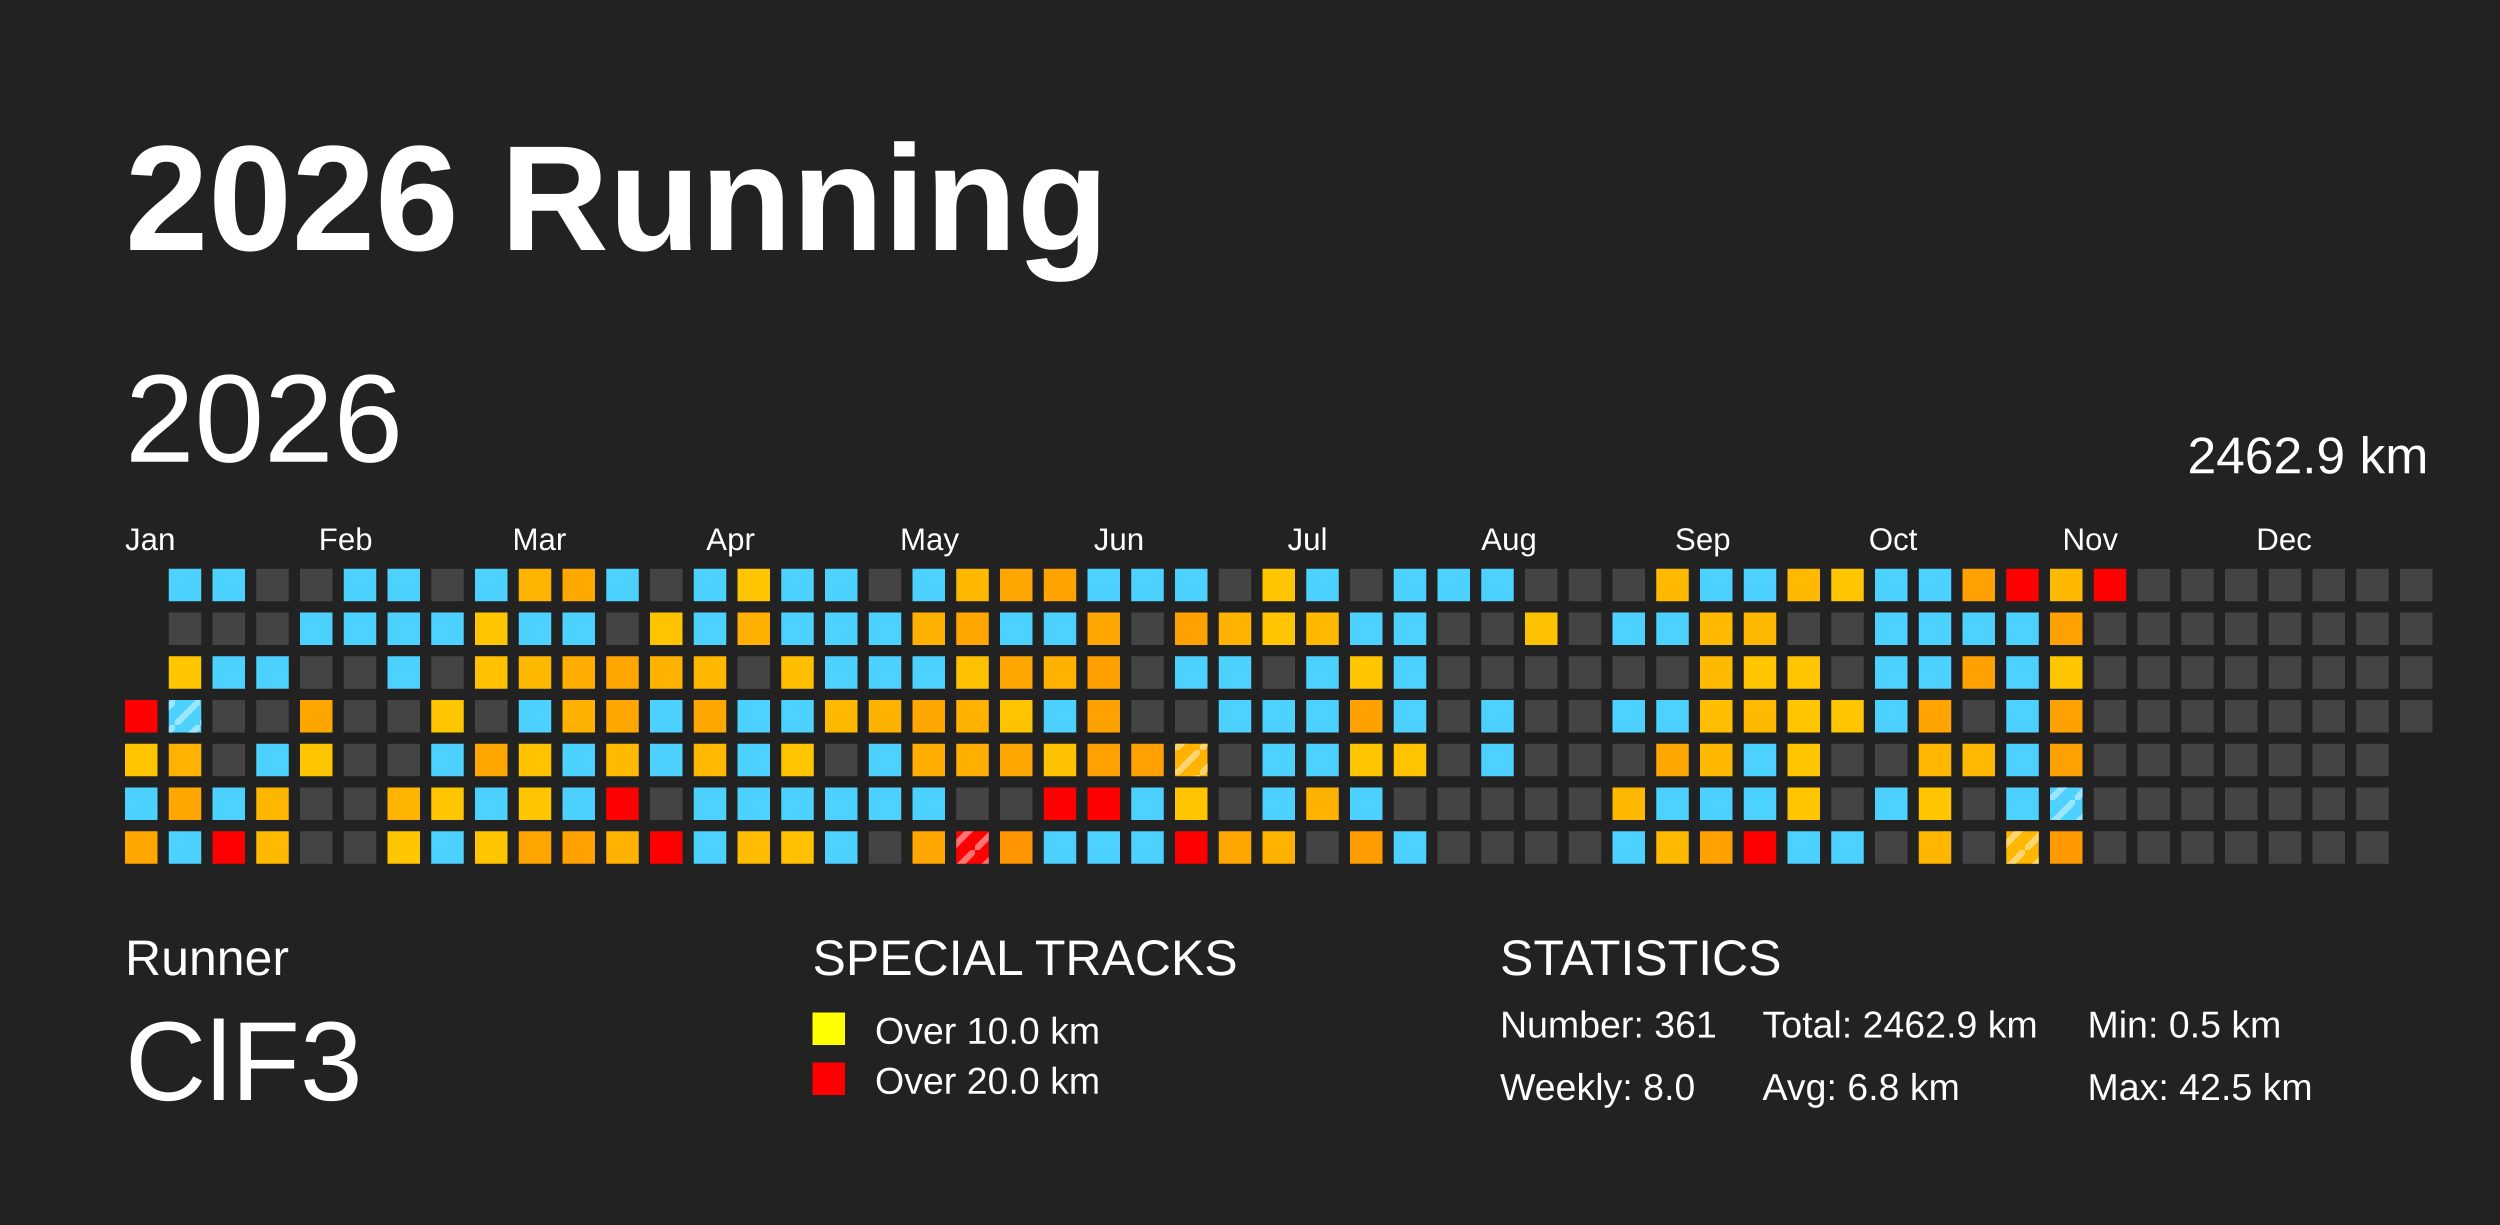
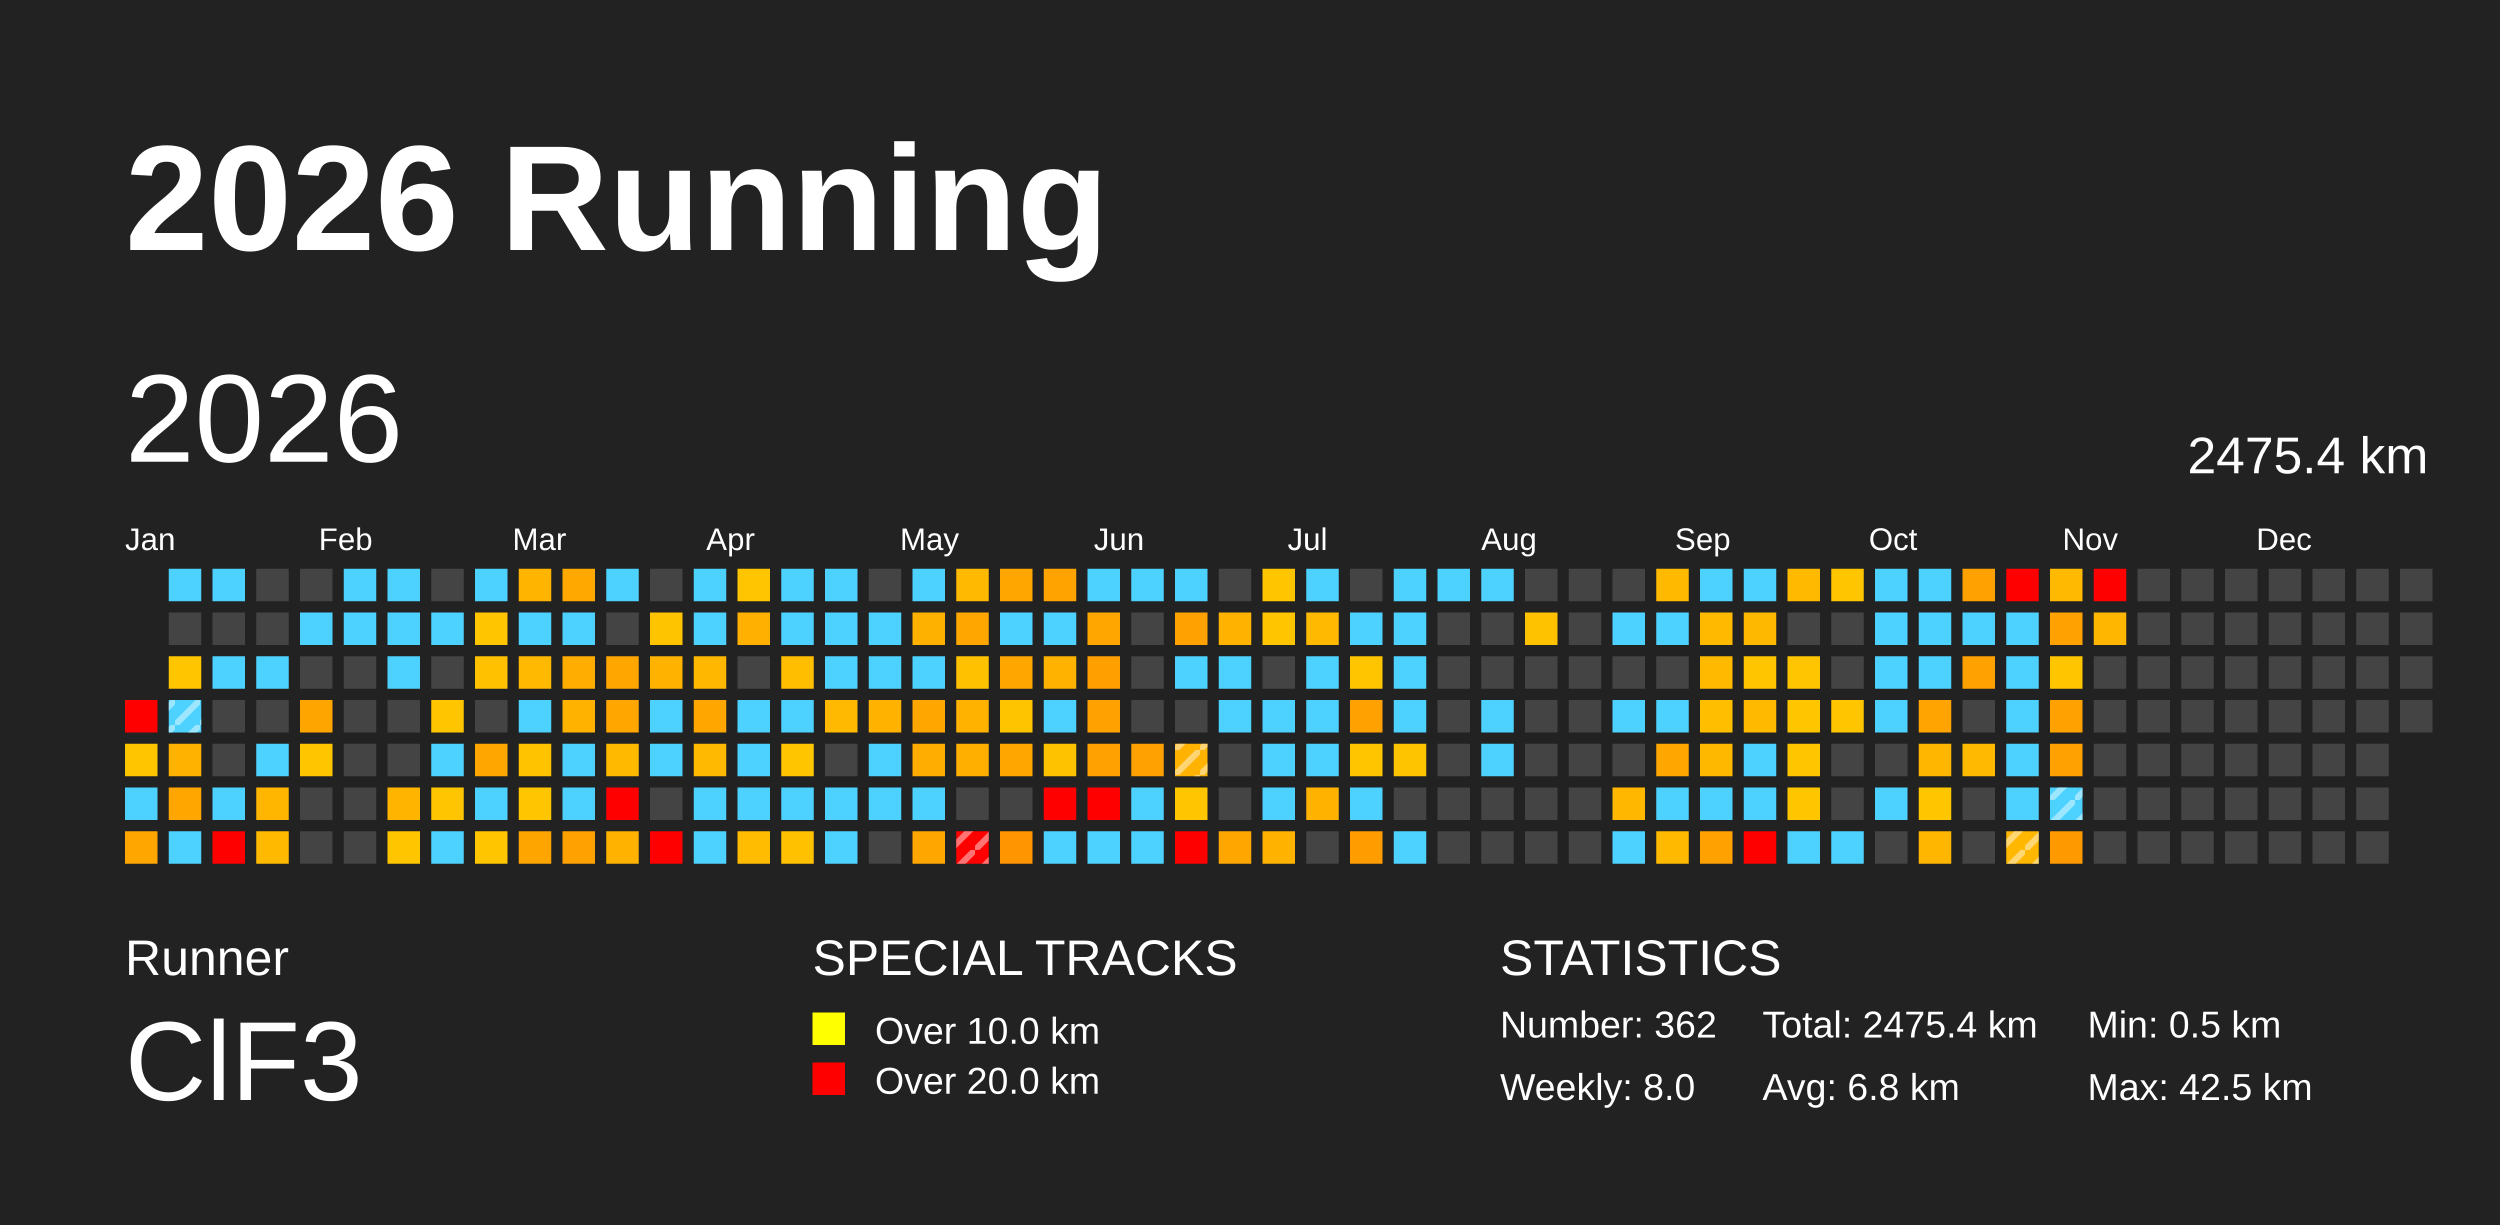
<svg xmlns="http://www.w3.org/2000/svg" baseProfile="full" height="98mm" version="1.1" viewBox="0,0,200,98" width="200mm">
  <defs>
    <pattern height="2" id="indoor-stripe" patternUnits="userSpaceOnUse" width="2">
      <line stroke="white" stroke-opacity="0.45" stroke-width="0.5" x1="0" x2="2" y1="2" y2="0" />
    </pattern>
  </defs>
  <rect fill="#222222" height="98" width="200" x="0" y="0" />
  <text fill="#FFFFFF" style="font-size:12px; font-family:Arial; font-weight:bold;" x="10" y="20">2026 Running</text>
  <text fill="#FFFFFF" style="font-size:4px; font-family:Arial" x="10" y="78">Runner</text>
  <text fill="#FFFFFF" style="font-size:9px; font-family:Arial" x="10" y="88">ClF3</text>
  <text fill="#FFFFFF" style="font-size:4px; font-family:Arial" x="65" y="78">SPECIAL TRACKS</text>
  <rect fill="yellow" height="2.6" width="2.6" x="65" y="81" />
  <text fill="#FFFFFF" style="font-size:3px; font-family:Arial" x="70" y="83.5">Over 10.0 km</text>
  <rect fill="red" height="2.6" width="2.6" x="65" y="85" />
  <text fill="#FFFFFF" style="font-size:3px; font-family:Arial" x="70" y="87.5">Over 20.0 km</text>
  <text fill="#FFFFFF" style="font-size:4px; font-family:Arial" x="120" y="78">STATISTICS</text>
-   <text fill="#FFFFFF" style="font-size:3px; font-family:Arial" x="120" y="83">Number: 361</text>
+   <text fill="#FFFFFF" style="font-size:3px; font-family:Arial" x="120" y="83">Number: 362</text>
  <text fill="#FFFFFF" style="font-size:3px; font-family:Arial" x="120" y="88">Weekly: 8.0</text>
-   <text fill="#FFFFFF" style="font-size:3px; font-family:Arial" x="141" y="83">Total: 2462.9 km</text>
+   <text fill="#FFFFFF" style="font-size:3px; font-family:Arial" x="141" y="83">Total: 2475.4 km</text>
  <text fill="#FFFFFF" style="font-size:3px; font-family:Arial" x="141" y="88">Avg: 6.8 km</text>
  <text fill="#FFFFFF" style="font-size:3px; font-family:Arial" x="167" y="83">Min: 0.5 km</text>
  <text fill="#FFFFFF" style="font-size:3px; font-family:Arial" x="167" y="88">Max: 42.5 km</text>
  <text dominant-baseline="hanging" fill="#FFFFFF" style="font-size:10.0px; font-family:Arial;" x="10" y="30">2026</text>
-   <text dominant-baseline="hanging" fill="#FFFFFF" style="font-size:4.125px; font-family:Arial;" x="175" y="35">2462.9 km</text>
+   <text dominant-baseline="hanging" fill="#FFFFFF" style="font-size:4.125px; font-family:Arial;" x="175" y="35">2475.4 km</text>
  <text fill="#FFFFFF" style="font-size:2.5px; font-family:Arial" x="10.0" y="44">Jan</text>
  <text fill="#FFFFFF" style="font-size:2.5px; font-family:Arial" x="25.5" y="44">Feb</text>
  <text fill="#FFFFFF" style="font-size:2.5px; font-family:Arial" x="41.0" y="44">Mar</text>
  <text fill="#FFFFFF" style="font-size:2.5px; font-family:Arial" x="56.5" y="44">Apr</text>
  <text fill="#FFFFFF" style="font-size:2.5px; font-family:Arial" x="72.0" y="44">May</text>
  <text fill="#FFFFFF" style="font-size:2.5px; font-family:Arial" x="87.5" y="44">Jun</text>
  <text fill="#FFFFFF" style="font-size:2.5px; font-family:Arial" x="103.0" y="44">Jul</text>
  <text fill="#FFFFFF" style="font-size:2.5px; font-family:Arial" x="118.5" y="44">Aug</text>
  <text fill="#FFFFFF" style="font-size:2.5px; font-family:Arial" x="134.0" y="44">Sep</text>
  <text fill="#FFFFFF" style="font-size:2.5px; font-family:Arial" x="149.5" y="44">Oct</text>
  <text fill="#FFFFFF" style="font-size:2.5px; font-family:Arial" x="165.0" y="44">Nov</text>
  <text fill="#FFFFFF" style="font-size:2.5px; font-family:Arial" x="180.5" y="44">Dec</text>
  <rect fill="red" height="2.6" width="2.6" x="10.0" y="56.0" />
  <rect fill="#ffc600" height="2.6" width="2.6" x="10.0" y="59.5" />
  <rect fill="#4dd2ff" height="2.6" width="2.6" x="10.0" y="63.0" />
  <rect fill="#ffa700" height="2.6" width="2.6" x="10.0" y="66.5" />
  <rect fill="#4dd2ff" height="2.6" width="2.6" x="13.5" y="45.5" />
  <rect fill="#444444" height="2.6" width="2.6" x="13.5" y="49.0" />
  <rect fill="#ffc600" height="2.6" width="2.6" x="13.5" y="52.5" />
  <rect fill="#4dd2ff" height="2.6" width="2.6" x="13.5" y="56.0" />
  <rect fill="url(#indoor-stripe)" height="2.6" style="pointer-events: none;" width="2.6" x="13.5" y="56.0" />
  <rect fill="#ffb200" height="2.6" width="2.6" x="13.5" y="59.5" />
  <rect fill="#ffa700" height="2.6" width="2.6" x="13.5" y="63.0" />
  <rect fill="#4dd2ff" height="2.6" width="2.6" x="13.5" y="66.5" />
  <rect fill="#4dd2ff" height="2.6" width="2.6" x="17.0" y="45.5" />
  <rect fill="#444444" height="2.6" width="2.6" x="17.0" y="49.0" />
  <rect fill="#4dd2ff" height="2.6" width="2.6" x="17.0" y="52.5" />
  <rect fill="#444444" height="2.6" width="2.6" x="17.0" y="56.0" />
  <rect fill="#444444" height="2.6" width="2.6" x="17.0" y="59.5" />
  <rect fill="#4dd2ff" height="2.6" width="2.6" x="17.0" y="63.0" />
  <rect fill="red" height="2.6" width="2.6" x="17.0" y="66.5" />
  <rect fill="#444444" height="2.6" width="2.6" x="20.5" y="45.5" />
  <rect fill="#444444" height="2.6" width="2.6" x="20.5" y="49.0" />
  <rect fill="#4dd2ff" height="2.6" width="2.6" x="20.5" y="52.5" />
  <rect fill="#444444" height="2.6" width="2.6" x="20.5" y="56.0" />
  <rect fill="#4dd2ff" height="2.6" width="2.6" x="20.5" y="59.5" />
  <rect fill="#ffb600" height="2.6" width="2.6" x="20.5" y="63.0" />
  <rect fill="#ffba00" height="2.6" width="2.6" x="20.5" y="66.5" />
  <rect fill="#444444" height="2.6" width="2.6" x="24.0" y="45.5" />
  <rect fill="#4dd2ff" height="2.6" width="2.6" x="24.0" y="49.0" />
  <rect fill="#444444" height="2.6" width="2.6" x="24.0" y="52.5" />
  <rect fill="#ffa500" height="2.6" width="2.6" x="24.0" y="56.0" />
  <rect fill="#ffc600" height="2.6" width="2.6" x="24.0" y="59.5" />
  <rect fill="#444444" height="2.6" width="2.6" x="24.0" y="63.0" />
  <rect fill="#444444" height="2.6" width="2.6" x="24.0" y="66.5" />
  <rect fill="#4dd2ff" height="2.6" width="2.6" x="27.5" y="45.5" />
  <rect fill="#4dd2ff" height="2.6" width="2.6" x="27.5" y="49.0" />
  <rect fill="#444444" height="2.6" width="2.6" x="27.5" y="52.5" />
  <rect fill="#444444" height="2.6" width="2.6" x="27.5" y="56.0" />
  <rect fill="#444444" height="2.6" width="2.6" x="27.5" y="59.5" />
  <rect fill="#444444" height="2.6" width="2.6" x="27.5" y="63.0" />
  <rect fill="#444444" height="2.6" width="2.6" x="27.5" y="66.5" />
  <rect fill="#4dd2ff" height="2.6" width="2.6" x="31.0" y="45.5" />
  <rect fill="#4dd2ff" height="2.6" width="2.6" x="31.0" y="49.0" />
  <rect fill="#4dd2ff" height="2.6" width="2.6" x="31.0" y="52.5" />
  <rect fill="#444444" height="2.6" width="2.6" x="31.0" y="56.0" />
  <rect fill="#444444" height="2.6" width="2.6" x="31.0" y="59.5" />
  <rect fill="#ffb500" height="2.6" width="2.6" x="31.0" y="63.0" />
  <rect fill="#ffc600" height="2.6" width="2.6" x="31.0" y="66.5" />
  <rect fill="#444444" height="2.6" width="2.6" x="34.5" y="45.5" />
  <rect fill="#4dd2ff" height="2.6" width="2.6" x="34.5" y="49.0" />
  <rect fill="#444444" height="2.6" width="2.6" x="34.5" y="52.5" />
  <rect fill="#ffc600" height="2.6" width="2.6" x="34.5" y="56.0" />
  <rect fill="#4dd2ff" height="2.6" width="2.6" x="34.5" y="59.5" />
  <rect fill="#ffc500" height="2.6" width="2.6" x="34.5" y="63.0" />
  <rect fill="#4dd2ff" height="2.6" width="2.6" x="34.5" y="66.5" />
  <rect fill="#4dd2ff" height="2.6" width="2.6" x="38.0" y="45.5" />
  <rect fill="#ffc600" height="2.6" width="2.6" x="38.0" y="49.0" />
  <rect fill="#ffc100" height="2.6" width="2.6" x="38.0" y="52.5" />
  <rect fill="#444444" height="2.6" width="2.6" x="38.0" y="56.0" />
  <rect fill="#ffa700" height="2.6" width="2.6" x="38.0" y="59.5" />
  <rect fill="#4dd2ff" height="2.6" width="2.6" x="38.0" y="63.0" />
  <rect fill="#ffc600" height="2.6" width="2.6" x="38.0" y="66.5" />
  <rect fill="#ffb500" height="2.6" width="2.6" x="41.5" y="45.5" />
  <rect fill="#4dd2ff" height="2.6" width="2.6" x="41.5" y="49.0" />
  <rect fill="#ffb900" height="2.6" width="2.6" x="41.5" y="52.5" />
  <rect fill="#4dd2ff" height="2.6" width="2.6" x="41.5" y="56.0" />
  <rect fill="#ffc300" height="2.6" width="2.6" x="41.5" y="59.5" />
  <rect fill="#ffc500" height="2.6" width="2.6" x="41.5" y="63.0" />
  <rect fill="#ffa500" height="2.6" width="2.6" x="41.5" y="66.5" />
  <rect fill="#ffa900" height="2.6" width="2.6" x="45.0" y="45.5" />
  <rect fill="#4dd2ff" height="2.6" width="2.6" x="45.0" y="49.0" />
  <rect fill="#ffad00" height="2.6" width="2.6" x="45.0" y="52.5" />
  <rect fill="#ffb300" height="2.6" width="2.6" x="45.0" y="56.0" />
  <rect fill="#4dd2ff" height="2.6" width="2.6" x="45.0" y="59.5" />
  <rect fill="#4dd2ff" height="2.6" width="2.6" x="45.0" y="63.0" />
  <rect fill="#ffa100" height="2.6" width="2.6" x="45.0" y="66.5" />
  <rect fill="#4dd2ff" height="2.6" width="2.6" x="48.5" y="45.5" />
  <rect fill="#444444" height="2.6" width="2.6" x="48.5" y="49.0" />
  <rect fill="#ffa700" height="2.6" width="2.6" x="48.5" y="52.5" />
  <rect fill="#ffa700" height="2.6" width="2.6" x="48.5" y="56.0" />
  <rect fill="#ffba00" height="2.6" width="2.6" x="48.5" y="59.5" />
  <rect fill="red" height="2.6" width="2.6" x="48.5" y="63.0" />
  <rect fill="#ffb200" height="2.6" width="2.6" x="48.5" y="66.5" />
  <rect fill="#444444" height="2.6" width="2.6" x="52.0" y="45.5" />
  <rect fill="#ffc400" height="2.6" width="2.6" x="52.0" y="49.0" />
  <rect fill="#ffb300" height="2.6" width="2.6" x="52.0" y="52.5" />
  <rect fill="#4dd2ff" height="2.6" width="2.6" x="52.0" y="56.0" />
  <rect fill="#4dd2ff" height="2.6" width="2.6" x="52.0" y="59.5" />
  <rect fill="#444444" height="2.6" width="2.6" x="52.0" y="63.0" />
  <rect fill="red" height="2.6" width="2.6" x="52.0" y="66.5" />
  <rect fill="#4dd2ff" height="2.6" width="2.6" x="55.5" y="45.5" />
  <rect fill="#4dd2ff" height="2.6" width="2.6" x="55.5" y="49.0" />
  <rect fill="#ffb700" height="2.6" width="2.6" x="55.5" y="52.5" />
  <rect fill="#ffa700" height="2.6" width="2.6" x="55.5" y="56.0" />
  <rect fill="#ffb900" height="2.6" width="2.6" x="55.5" y="59.5" />
  <rect fill="#4dd2ff" height="2.6" width="2.6" x="55.5" y="63.0" />
  <rect fill="#4dd2ff" height="2.6" width="2.6" x="55.5" y="66.5" />
  <rect fill="#ffc500" height="2.6" width="2.6" x="59.0" y="45.5" />
  <rect fill="#ffb000" height="2.6" width="2.6" x="59.0" y="49.0" />
  <rect fill="#444444" height="2.6" width="2.6" x="59.0" y="52.5" />
  <rect fill="#4dd2ff" height="2.6" width="2.6" x="59.0" y="56.0" />
  <rect fill="#4dd2ff" height="2.6" width="2.6" x="59.0" y="59.5" />
  <rect fill="#4dd2ff" height="2.6" width="2.6" x="59.0" y="63.0" />
  <rect fill="#ffbc00" height="2.6" width="2.6" x="59.0" y="66.5" />
  <rect fill="#4dd2ff" height="2.6" width="2.6" x="62.5" y="45.5" />
  <rect fill="#4dd2ff" height="2.6" width="2.6" x="62.5" y="49.0" />
  <rect fill="#ffbf00" height="2.6" width="2.6" x="62.5" y="52.5" />
  <rect fill="#4dd2ff" height="2.6" width="2.6" x="62.5" y="56.0" />
  <rect fill="#ffc600" height="2.6" width="2.6" x="62.5" y="59.5" />
  <rect fill="#4dd2ff" height="2.6" width="2.6" x="62.5" y="63.0" />
  <rect fill="#ffc100" height="2.6" width="2.6" x="62.5" y="66.5" />
  <rect fill="#4dd2ff" height="2.6" width="2.6" x="66.0" y="45.5" />
  <rect fill="#4dd2ff" height="2.6" width="2.6" x="66.0" y="49.0" />
  <rect fill="#4dd2ff" height="2.6" width="2.6" x="66.0" y="52.5" />
  <rect fill="#ffb900" height="2.6" width="2.6" x="66.0" y="56.0" />
  <rect fill="#444444" height="2.6" width="2.6" x="66.0" y="59.5" />
  <rect fill="#4dd2ff" height="2.6" width="2.6" x="66.0" y="63.0" />
  <rect fill="#4dd2ff" height="2.6" width="2.6" x="66.0" y="66.5" />
  <rect fill="#444444" height="2.6" width="2.6" x="69.5" y="45.5" />
  <rect fill="#4dd2ff" height="2.6" width="2.6" x="69.5" y="49.0" />
  <rect fill="#4dd2ff" height="2.6" width="2.6" x="69.5" y="52.5" />
  <rect fill="#ffb200" height="2.6" width="2.6" x="69.5" y="56.0" />
  <rect fill="#4dd2ff" height="2.6" width="2.6" x="69.5" y="59.5" />
  <rect fill="#4dd2ff" height="2.6" width="2.6" x="69.5" y="63.0" />
  <rect fill="#444444" height="2.6" width="2.6" x="69.5" y="66.5" />
  <rect fill="#4dd2ff" height="2.6" width="2.6" x="73.0" y="45.5" />
  <rect fill="#ffb100" height="2.6" width="2.6" x="73.0" y="49.0" />
  <rect fill="#4dd2ff" height="2.6" width="2.6" x="73.0" y="52.5" />
  <rect fill="#ffa700" height="2.6" width="2.6" x="73.0" y="56.0" />
  <rect fill="#ffad00" height="2.6" width="2.6" x="73.0" y="59.5" />
  <rect fill="#4dd2ff" height="2.6" width="2.6" x="73.0" y="63.0" />
  <rect fill="#ffa700" height="2.6" width="2.6" x="73.0" y="66.5" />
  <rect fill="#ffb900" height="2.6" width="2.6" x="76.5" y="45.5" />
  <rect fill="#ffa700" height="2.6" width="2.6" x="76.5" y="49.0" />
  <rect fill="#ffc100" height="2.6" width="2.6" x="76.5" y="52.5" />
  <rect fill="#ffb300" height="2.6" width="2.6" x="76.5" y="56.0" />
  <rect fill="#ffaf00" height="2.6" width="2.6" x="76.5" y="59.5" />
  <rect fill="#444444" height="2.6" width="2.6" x="76.5" y="63.0" />
  <rect fill="red" height="2.6" width="2.6" x="76.5" y="66.5" />
  <rect fill="url(#indoor-stripe)" height="2.6" style="pointer-events: none;" width="2.6" x="76.5" y="66.5" />
  <rect fill="#ffa600" height="2.6" width="2.6" x="80.0" y="45.5" />
  <rect fill="#4dd2ff" height="2.6" width="2.6" x="80.0" y="49.0" />
  <rect fill="#ffa700" height="2.6" width="2.6" x="80.0" y="52.5" />
  <rect fill="#ffc400" height="2.6" width="2.6" x="80.0" y="56.0" />
  <rect fill="#ffa700" height="2.6" width="2.6" x="80.0" y="59.5" />
  <rect fill="#444444" height="2.6" width="2.6" x="80.0" y="63.0" />
  <rect fill="#ff9500" height="2.6" width="2.6" x="80.0" y="66.5" />
  <rect fill="#ffa300" height="2.6" width="2.6" x="83.5" y="45.5" />
  <rect fill="#4dd2ff" height="2.6" width="2.6" x="83.5" y="49.0" />
  <rect fill="#ffb200" height="2.6" width="2.6" x="83.5" y="52.5" />
  <rect fill="#4dd2ff" height="2.6" width="2.6" x="83.5" y="56.0" />
  <rect fill="#ffc200" height="2.6" width="2.6" x="83.5" y="59.5" />
  <rect fill="red" height="2.6" width="2.6" x="83.5" y="63.0" />
  <rect fill="#4dd2ff" height="2.6" width="2.6" x="83.5" y="66.5" />
  <rect fill="#4dd2ff" height="2.6" width="2.6" x="87.0" y="45.5" />
  <rect fill="#ffa700" height="2.6" width="2.6" x="87.0" y="49.0" />
  <rect fill="#ff9f00" height="2.6" width="2.6" x="87.0" y="52.5" />
  <rect fill="#ffa100" height="2.6" width="2.6" x="87.0" y="56.0" />
  <rect fill="#ffa100" height="2.6" width="2.6" x="87.0" y="59.5" />
  <rect fill="red" height="2.6" width="2.6" x="87.0" y="63.0" />
  <rect fill="#4dd2ff" height="2.6" width="2.6" x="87.0" y="66.5" />
  <rect fill="#4dd2ff" height="2.6" width="2.6" x="90.5" y="45.5" />
  <rect fill="#444444" height="2.6" width="2.6" x="90.5" y="49.0" />
  <rect fill="#444444" height="2.6" width="2.6" x="90.5" y="52.5" />
  <rect fill="#444444" height="2.6" width="2.6" x="90.5" y="56.0" />
  <rect fill="#ffa100" height="2.6" width="2.6" x="90.5" y="59.5" />
  <rect fill="#4dd2ff" height="2.6" width="2.6" x="90.5" y="63.0" />
  <rect fill="#4dd2ff" height="2.6" width="2.6" x="90.5" y="66.5" />
  <rect fill="#4dd2ff" height="2.6" width="2.6" x="94.0" y="45.5" />
  <rect fill="#ffa100" height="2.6" width="2.6" x="94.0" y="49.0" />
  <rect fill="#4dd2ff" height="2.6" width="2.6" x="94.0" y="52.5" />
  <rect fill="#444444" height="2.6" width="2.6" x="94.0" y="56.0" />
  <rect fill="#ffb300" height="2.6" width="2.6" x="94.0" y="59.5" />
  <rect fill="url(#indoor-stripe)" height="2.6" style="pointer-events: none;" width="2.6" x="94.0" y="59.5" />
  <rect fill="#ffc500" height="2.6" width="2.6" x="94.0" y="63.0" />
  <rect fill="red" height="2.6" width="2.6" x="94.0" y="66.5" />
  <rect fill="#444444" height="2.6" width="2.6" x="97.5" y="45.5" />
  <rect fill="#ffb300" height="2.6" width="2.6" x="97.5" y="49.0" />
  <rect fill="#4dd2ff" height="2.6" width="2.6" x="97.5" y="52.5" />
  <rect fill="#4dd2ff" height="2.6" width="2.6" x="97.5" y="56.0" />
  <rect fill="#444444" height="2.6" width="2.6" x="97.5" y="59.5" />
  <rect fill="#444444" height="2.6" width="2.6" x="97.5" y="63.0" />
  <rect fill="#ffa700" height="2.6" width="2.6" x="97.5" y="66.5" />
  <rect fill="#ffc600" height="2.6" width="2.6" x="101.0" y="45.5" />
  <rect fill="#ffc600" height="2.6" width="2.6" x="101.0" y="49.0" />
  <rect fill="#444444" height="2.6" width="2.6" x="101.0" y="52.5" />
  <rect fill="#4dd2ff" height="2.6" width="2.6" x="101.0" y="56.0" />
  <rect fill="#4dd2ff" height="2.6" width="2.6" x="101.0" y="59.5" />
  <rect fill="#4dd2ff" height="2.6" width="2.6" x="101.0" y="63.0" />
  <rect fill="#ffb300" height="2.6" width="2.6" x="101.0" y="66.5" />
  <rect fill="#4dd2ff" height="2.6" width="2.6" x="104.5" y="45.5" />
  <rect fill="#ffb900" height="2.6" width="2.6" x="104.5" y="49.0" />
  <rect fill="#4dd2ff" height="2.6" width="2.6" x="104.5" y="52.5" />
  <rect fill="#4dd2ff" height="2.6" width="2.6" x="104.5" y="56.0" />
  <rect fill="#4dd2ff" height="2.6" width="2.6" x="104.5" y="59.5" />
  <rect fill="#ffb300" height="2.6" width="2.6" x="104.5" y="63.0" />
  <rect fill="#444444" height="2.6" width="2.6" x="104.5" y="66.5" />
  <rect fill="#444444" height="2.6" width="2.6" x="108.0" y="45.5" />
  <rect fill="#4dd2ff" height="2.6" width="2.6" x="108.0" y="49.0" />
  <rect fill="#ffc600" height="2.6" width="2.6" x="108.0" y="52.5" />
  <rect fill="#ffa100" height="2.6" width="2.6" x="108.0" y="56.0" />
  <rect fill="#ffc600" height="2.6" width="2.6" x="108.0" y="59.5" />
  <rect fill="#4dd2ff" height="2.6" width="2.6" x="108.0" y="63.0" />
  <rect fill="#ff9c00" height="2.6" width="2.6" x="108.0" y="66.5" />
  <rect fill="#4dd2ff" height="2.6" width="2.6" x="111.5" y="45.5" />
  <rect fill="#4dd2ff" height="2.6" width="2.6" x="111.5" y="49.0" />
  <rect fill="#4dd2ff" height="2.6" width="2.6" x="111.5" y="52.5" />
  <rect fill="#4dd2ff" height="2.6" width="2.6" x="111.5" y="56.0" />
  <rect fill="#ffc400" height="2.6" width="2.6" x="111.5" y="59.5" />
  <rect fill="#444444" height="2.6" width="2.6" x="111.5" y="63.0" />
  <rect fill="#4dd2ff" height="2.6" width="2.6" x="111.5" y="66.5" />
  <rect fill="#4dd2ff" height="2.6" width="2.6" x="115.0" y="45.5" />
  <rect fill="#444444" height="2.6" width="2.6" x="115.0" y="49.0" />
  <rect fill="#444444" height="2.6" width="2.6" x="115.0" y="52.5" />
  <rect fill="#444444" height="2.6" width="2.6" x="115.0" y="56.0" />
  <rect fill="#444444" height="2.6" width="2.6" x="115.0" y="59.5" />
  <rect fill="#444444" height="2.6" width="2.6" x="115.0" y="63.0" />
  <rect fill="#444444" height="2.6" width="2.6" x="115.0" y="66.5" />
  <rect fill="#4dd2ff" height="2.6" width="2.6" x="118.5" y="45.5" />
  <rect fill="#444444" height="2.6" width="2.6" x="118.5" y="49.0" />
  <rect fill="#444444" height="2.6" width="2.6" x="118.5" y="52.5" />
  <rect fill="#4dd2ff" height="2.6" width="2.6" x="118.5" y="56.0" />
  <rect fill="#4dd2ff" height="2.6" width="2.6" x="118.5" y="59.5" />
  <rect fill="#444444" height="2.6" width="2.6" x="118.5" y="63.0" />
  <rect fill="#444444" height="2.6" width="2.6" x="118.5" y="66.5" />
  <rect fill="#444444" height="2.6" width="2.6" x="122.0" y="45.5" />
  <rect fill="#ffc200" height="2.6" width="2.6" x="122.0" y="49.0" />
  <rect fill="#444444" height="2.6" width="2.6" x="122.0" y="52.5" />
  <rect fill="#444444" height="2.6" width="2.6" x="122.0" y="56.0" />
  <rect fill="#444444" height="2.6" width="2.6" x="122.0" y="59.5" />
  <rect fill="#444444" height="2.6" width="2.6" x="122.0" y="63.0" />
  <rect fill="#444444" height="2.6" width="2.6" x="122.0" y="66.5" />
  <rect fill="#444444" height="2.6" width="2.6" x="125.5" y="45.5" />
  <rect fill="#444444" height="2.6" width="2.6" x="125.5" y="49.0" />
  <rect fill="#444444" height="2.6" width="2.6" x="125.5" y="52.5" />
  <rect fill="#444444" height="2.6" width="2.6" x="125.5" y="56.0" />
  <rect fill="#444444" height="2.6" width="2.6" x="125.5" y="59.5" />
  <rect fill="#444444" height="2.6" width="2.6" x="125.5" y="63.0" />
  <rect fill="#444444" height="2.6" width="2.6" x="125.5" y="66.5" />
  <rect fill="#444444" height="2.6" width="2.6" x="129.0" y="45.5" />
  <rect fill="#4dd2ff" height="2.6" width="2.6" x="129.0" y="49.0" />
  <rect fill="#444444" height="2.6" width="2.6" x="129.0" y="52.5" />
  <rect fill="#4dd2ff" height="2.6" width="2.6" x="129.0" y="56.0" />
  <rect fill="#444444" height="2.6" width="2.6" x="129.0" y="59.5" />
  <rect fill="#ffb700" height="2.6" width="2.6" x="129.0" y="63.0" />
  <rect fill="#4dd2ff" height="2.6" width="2.6" x="129.0" y="66.5" />
  <rect fill="#ffba00" height="2.6" width="2.6" x="132.5" y="45.5" />
  <rect fill="#4dd2ff" height="2.6" width="2.6" x="132.5" y="49.0" />
  <rect fill="#444444" height="2.6" width="2.6" x="132.5" y="52.5" />
  <rect fill="#4dd2ff" height="2.6" width="2.6" x="132.5" y="56.0" />
  <rect fill="#ffa700" height="2.6" width="2.6" x="132.5" y="59.5" />
  <rect fill="#4dd2ff" height="2.6" width="2.6" x="132.5" y="63.0" />
  <rect fill="#ffba00" height="2.6" width="2.6" x="132.5" y="66.5" />
  <rect fill="#4dd2ff" height="2.6" width="2.6" x="136.0" y="45.5" />
  <rect fill="#ffba00" height="2.6" width="2.6" x="136.0" y="49.0" />
  <rect fill="#ffba00" height="2.6" width="2.6" x="136.0" y="52.5" />
  <rect fill="#ffbf00" height="2.6" width="2.6" x="136.0" y="56.0" />
  <rect fill="#ffb800" height="2.6" width="2.6" x="136.0" y="59.5" />
  <rect fill="#4dd2ff" height="2.6" width="2.6" x="136.0" y="63.0" />
  <rect fill="#ffa100" height="2.6" width="2.6" x="136.0" y="66.5" />
  <rect fill="#4dd2ff" height="2.6" width="2.6" x="139.5" y="45.5" />
  <rect fill="#ffb800" height="2.6" width="2.6" x="139.5" y="49.0" />
  <rect fill="#ffc600" height="2.6" width="2.6" x="139.5" y="52.5" />
  <rect fill="#ffba00" height="2.6" width="2.6" x="139.5" y="56.0" />
  <rect fill="#4dd2ff" height="2.6" width="2.6" x="139.5" y="59.5" />
  <rect fill="#4dd2ff" height="2.6" width="2.6" x="139.5" y="63.0" />
  <rect fill="red" height="2.6" width="2.6" x="139.5" y="66.5" />
  <rect fill="#ffba00" height="2.6" width="2.6" x="143.0" y="45.5" />
  <rect fill="#444444" height="2.6" width="2.6" x="143.0" y="49.0" />
  <rect fill="#ffc500" height="2.6" width="2.6" x="143.0" y="52.5" />
  <rect fill="#ffc600" height="2.6" width="2.6" x="143.0" y="56.0" />
  <rect fill="#ffc600" height="2.6" width="2.6" x="143.0" y="59.5" />
  <rect fill="#ffc600" height="2.6" width="2.6" x="143.0" y="63.0" />
  <rect fill="#4dd2ff" height="2.6" width="2.6" x="143.0" y="66.5" />
  <rect fill="#ffc600" height="2.6" width="2.6" x="146.5" y="45.5" />
  <rect fill="#444444" height="2.6" width="2.6" x="146.5" y="49.0" />
  <rect fill="#444444" height="2.6" width="2.6" x="146.5" y="52.5" />
  <rect fill="#ffc600" height="2.6" width="2.6" x="146.5" y="56.0" />
  <rect fill="#444444" height="2.6" width="2.6" x="146.5" y="59.5" />
  <rect fill="#444444" height="2.6" width="2.6" x="146.5" y="63.0" />
  <rect fill="#4dd2ff" height="2.6" width="2.6" x="146.5" y="66.5" />
  <rect fill="#4dd2ff" height="2.6" width="2.6" x="150.0" y="45.5" />
  <rect fill="#4dd2ff" height="2.6" width="2.6" x="150.0" y="49.0" />
  <rect fill="#4dd2ff" height="2.6" width="2.6" x="150.0" y="52.5" />
  <rect fill="#4dd2ff" height="2.6" width="2.6" x="150.0" y="56.0" />
  <rect fill="#444444" height="2.6" width="2.6" x="150.0" y="59.5" />
  <rect fill="#4dd2ff" height="2.6" width="2.6" x="150.0" y="63.0" />
  <rect fill="#444444" height="2.6" width="2.6" x="150.0" y="66.5" />
  <rect fill="#4dd2ff" height="2.6" width="2.6" x="153.5" y="45.5" />
  <rect fill="#4dd2ff" height="2.6" width="2.6" x="153.5" y="49.0" />
  <rect fill="#4dd2ff" height="2.6" width="2.6" x="153.5" y="52.5" />
  <rect fill="#ffa400" height="2.6" width="2.6" x="153.5" y="56.0" />
  <rect fill="#ffb600" height="2.6" width="2.6" x="153.5" y="59.5" />
  <rect fill="#ffc600" height="2.6" width="2.6" x="153.5" y="63.0" />
  <rect fill="#ffb600" height="2.6" width="2.6" x="153.5" y="66.5" />
  <rect fill="#ffa100" height="2.6" width="2.6" x="157.0" y="45.5" />
  <rect fill="#4dd2ff" height="2.6" width="2.6" x="157.0" y="49.0" />
  <rect fill="#ffa100" height="2.6" width="2.6" x="157.0" y="52.5" />
  <rect fill="#444444" height="2.6" width="2.6" x="157.0" y="56.0" />
  <rect fill="#ffb900" height="2.6" width="2.6" x="157.0" y="59.5" />
  <rect fill="#444444" height="2.6" width="2.6" x="157.0" y="63.0" />
  <rect fill="#444444" height="2.6" width="2.6" x="157.0" y="66.5" />
  <rect fill="red" height="2.6" width="2.6" x="160.5" y="45.5" />
  <rect fill="#4dd2ff" height="2.6" width="2.6" x="160.5" y="49.0" />
  <rect fill="#4dd2ff" height="2.6" width="2.6" x="160.5" y="52.5" />
  <rect fill="#4dd2ff" height="2.6" width="2.6" x="160.5" y="56.0" />
  <rect fill="#4dd2ff" height="2.6" width="2.6" x="160.5" y="59.5" />
  <rect fill="#4dd2ff" height="2.6" width="2.6" x="160.5" y="63.0" />
  <rect fill="#ffb700" height="2.6" width="2.6" x="160.5" y="66.5" />
  <rect fill="url(#indoor-stripe)" height="2.6" style="pointer-events: none;" width="2.6" x="160.5" y="66.5" />
  <rect fill="#ffb900" height="2.6" width="2.6" x="164.0" y="45.5" />
  <rect fill="#ffa100" height="2.6" width="2.6" x="164.0" y="49.0" />
  <rect fill="#ffc600" height="2.6" width="2.6" x="164.0" y="52.5" />
  <rect fill="#ffa100" height="2.6" width="2.6" x="164.0" y="56.0" />
  <rect fill="#ffa100" height="2.6" width="2.6" x="164.0" y="59.5" />
  <rect fill="#4dd2ff" height="2.6" width="2.6" x="164.0" y="63.0" />
  <rect fill="url(#indoor-stripe)" height="2.6" style="pointer-events: none;" width="2.6" x="164.0" y="63.0" />
  <rect fill="#ff9900" height="2.6" width="2.6" x="164.0" y="66.5" />
  <rect fill="red" height="2.6" width="2.6" x="167.5" y="45.5" />
-   <rect fill="#444444" height="2.6" width="2.6" x="167.5" y="49.0" />
+   <rect fill="#ffb600" height="2.6" width="2.6" x="167.5" y="49.0" />
  <rect fill="#444444" height="2.6" width="2.6" x="167.5" y="52.5" />
  <rect fill="#444444" height="2.6" width="2.6" x="167.5" y="56.0" />
  <rect fill="#444444" height="2.6" width="2.6" x="167.5" y="59.5" />
  <rect fill="#444444" height="2.6" width="2.6" x="167.5" y="63.0" />
  <rect fill="#444444" height="2.6" width="2.6" x="167.5" y="66.5" />
  <rect fill="#444444" height="2.6" width="2.6" x="171.0" y="45.5" />
  <rect fill="#444444" height="2.6" width="2.6" x="171.0" y="49.0" />
  <rect fill="#444444" height="2.6" width="2.6" x="171.0" y="52.5" />
  <rect fill="#444444" height="2.6" width="2.6" x="171.0" y="56.0" />
  <rect fill="#444444" height="2.6" width="2.6" x="171.0" y="59.5" />
  <rect fill="#444444" height="2.6" width="2.6" x="171.0" y="63.0" />
  <rect fill="#444444" height="2.6" width="2.6" x="171.0" y="66.5" />
  <rect fill="#444444" height="2.6" width="2.6" x="174.5" y="45.5" />
  <rect fill="#444444" height="2.6" width="2.6" x="174.5" y="49.0" />
  <rect fill="#444444" height="2.6" width="2.6" x="174.5" y="52.5" />
  <rect fill="#444444" height="2.6" width="2.6" x="174.5" y="56.0" />
  <rect fill="#444444" height="2.6" width="2.6" x="174.5" y="59.5" />
  <rect fill="#444444" height="2.6" width="2.6" x="174.5" y="63.0" />
  <rect fill="#444444" height="2.6" width="2.6" x="174.5" y="66.5" />
  <rect fill="#444444" height="2.6" width="2.6" x="178.0" y="45.5" />
  <rect fill="#444444" height="2.6" width="2.6" x="178.0" y="49.0" />
  <rect fill="#444444" height="2.6" width="2.6" x="178.0" y="52.5" />
  <rect fill="#444444" height="2.6" width="2.6" x="178.0" y="56.0" />
  <rect fill="#444444" height="2.6" width="2.6" x="178.0" y="59.5" />
  <rect fill="#444444" height="2.6" width="2.6" x="178.0" y="63.0" />
  <rect fill="#444444" height="2.6" width="2.6" x="178.0" y="66.5" />
  <rect fill="#444444" height="2.6" width="2.6" x="181.5" y="45.5" />
  <rect fill="#444444" height="2.6" width="2.6" x="181.5" y="49.0" />
  <rect fill="#444444" height="2.6" width="2.6" x="181.5" y="52.5" />
  <rect fill="#444444" height="2.6" width="2.6" x="181.5" y="56.0" />
  <rect fill="#444444" height="2.6" width="2.6" x="181.5" y="59.5" />
  <rect fill="#444444" height="2.6" width="2.6" x="181.5" y="63.0" />
  <rect fill="#444444" height="2.6" width="2.6" x="181.5" y="66.5" />
  <rect fill="#444444" height="2.6" width="2.6" x="185.0" y="45.5" />
  <rect fill="#444444" height="2.6" width="2.6" x="185.0" y="49.0" />
  <rect fill="#444444" height="2.6" width="2.6" x="185.0" y="52.5" />
  <rect fill="#444444" height="2.6" width="2.6" x="185.0" y="56.0" />
  <rect fill="#444444" height="2.6" width="2.6" x="185.0" y="59.5" />
  <rect fill="#444444" height="2.6" width="2.6" x="185.0" y="63.0" />
  <rect fill="#444444" height="2.6" width="2.6" x="185.0" y="66.5" />
  <rect fill="#444444" height="2.6" width="2.6" x="188.5" y="45.5" />
  <rect fill="#444444" height="2.6" width="2.6" x="188.5" y="49.0" />
  <rect fill="#444444" height="2.6" width="2.6" x="188.5" y="52.5" />
  <rect fill="#444444" height="2.6" width="2.6" x="188.5" y="56.0" />
  <rect fill="#444444" height="2.6" width="2.6" x="188.5" y="59.5" />
  <rect fill="#444444" height="2.6" width="2.6" x="188.5" y="63.0" />
  <rect fill="#444444" height="2.6" width="2.6" x="188.5" y="66.5" />
  <rect fill="#444444" height="2.6" width="2.6" x="192.0" y="45.5" />
  <rect fill="#444444" height="2.6" width="2.6" x="192.0" y="49.0" />
  <rect fill="#444444" height="2.6" width="2.6" x="192.0" y="52.5" />
  <rect fill="#444444" height="2.6" width="2.6" x="192.0" y="56.0" />
</svg>
